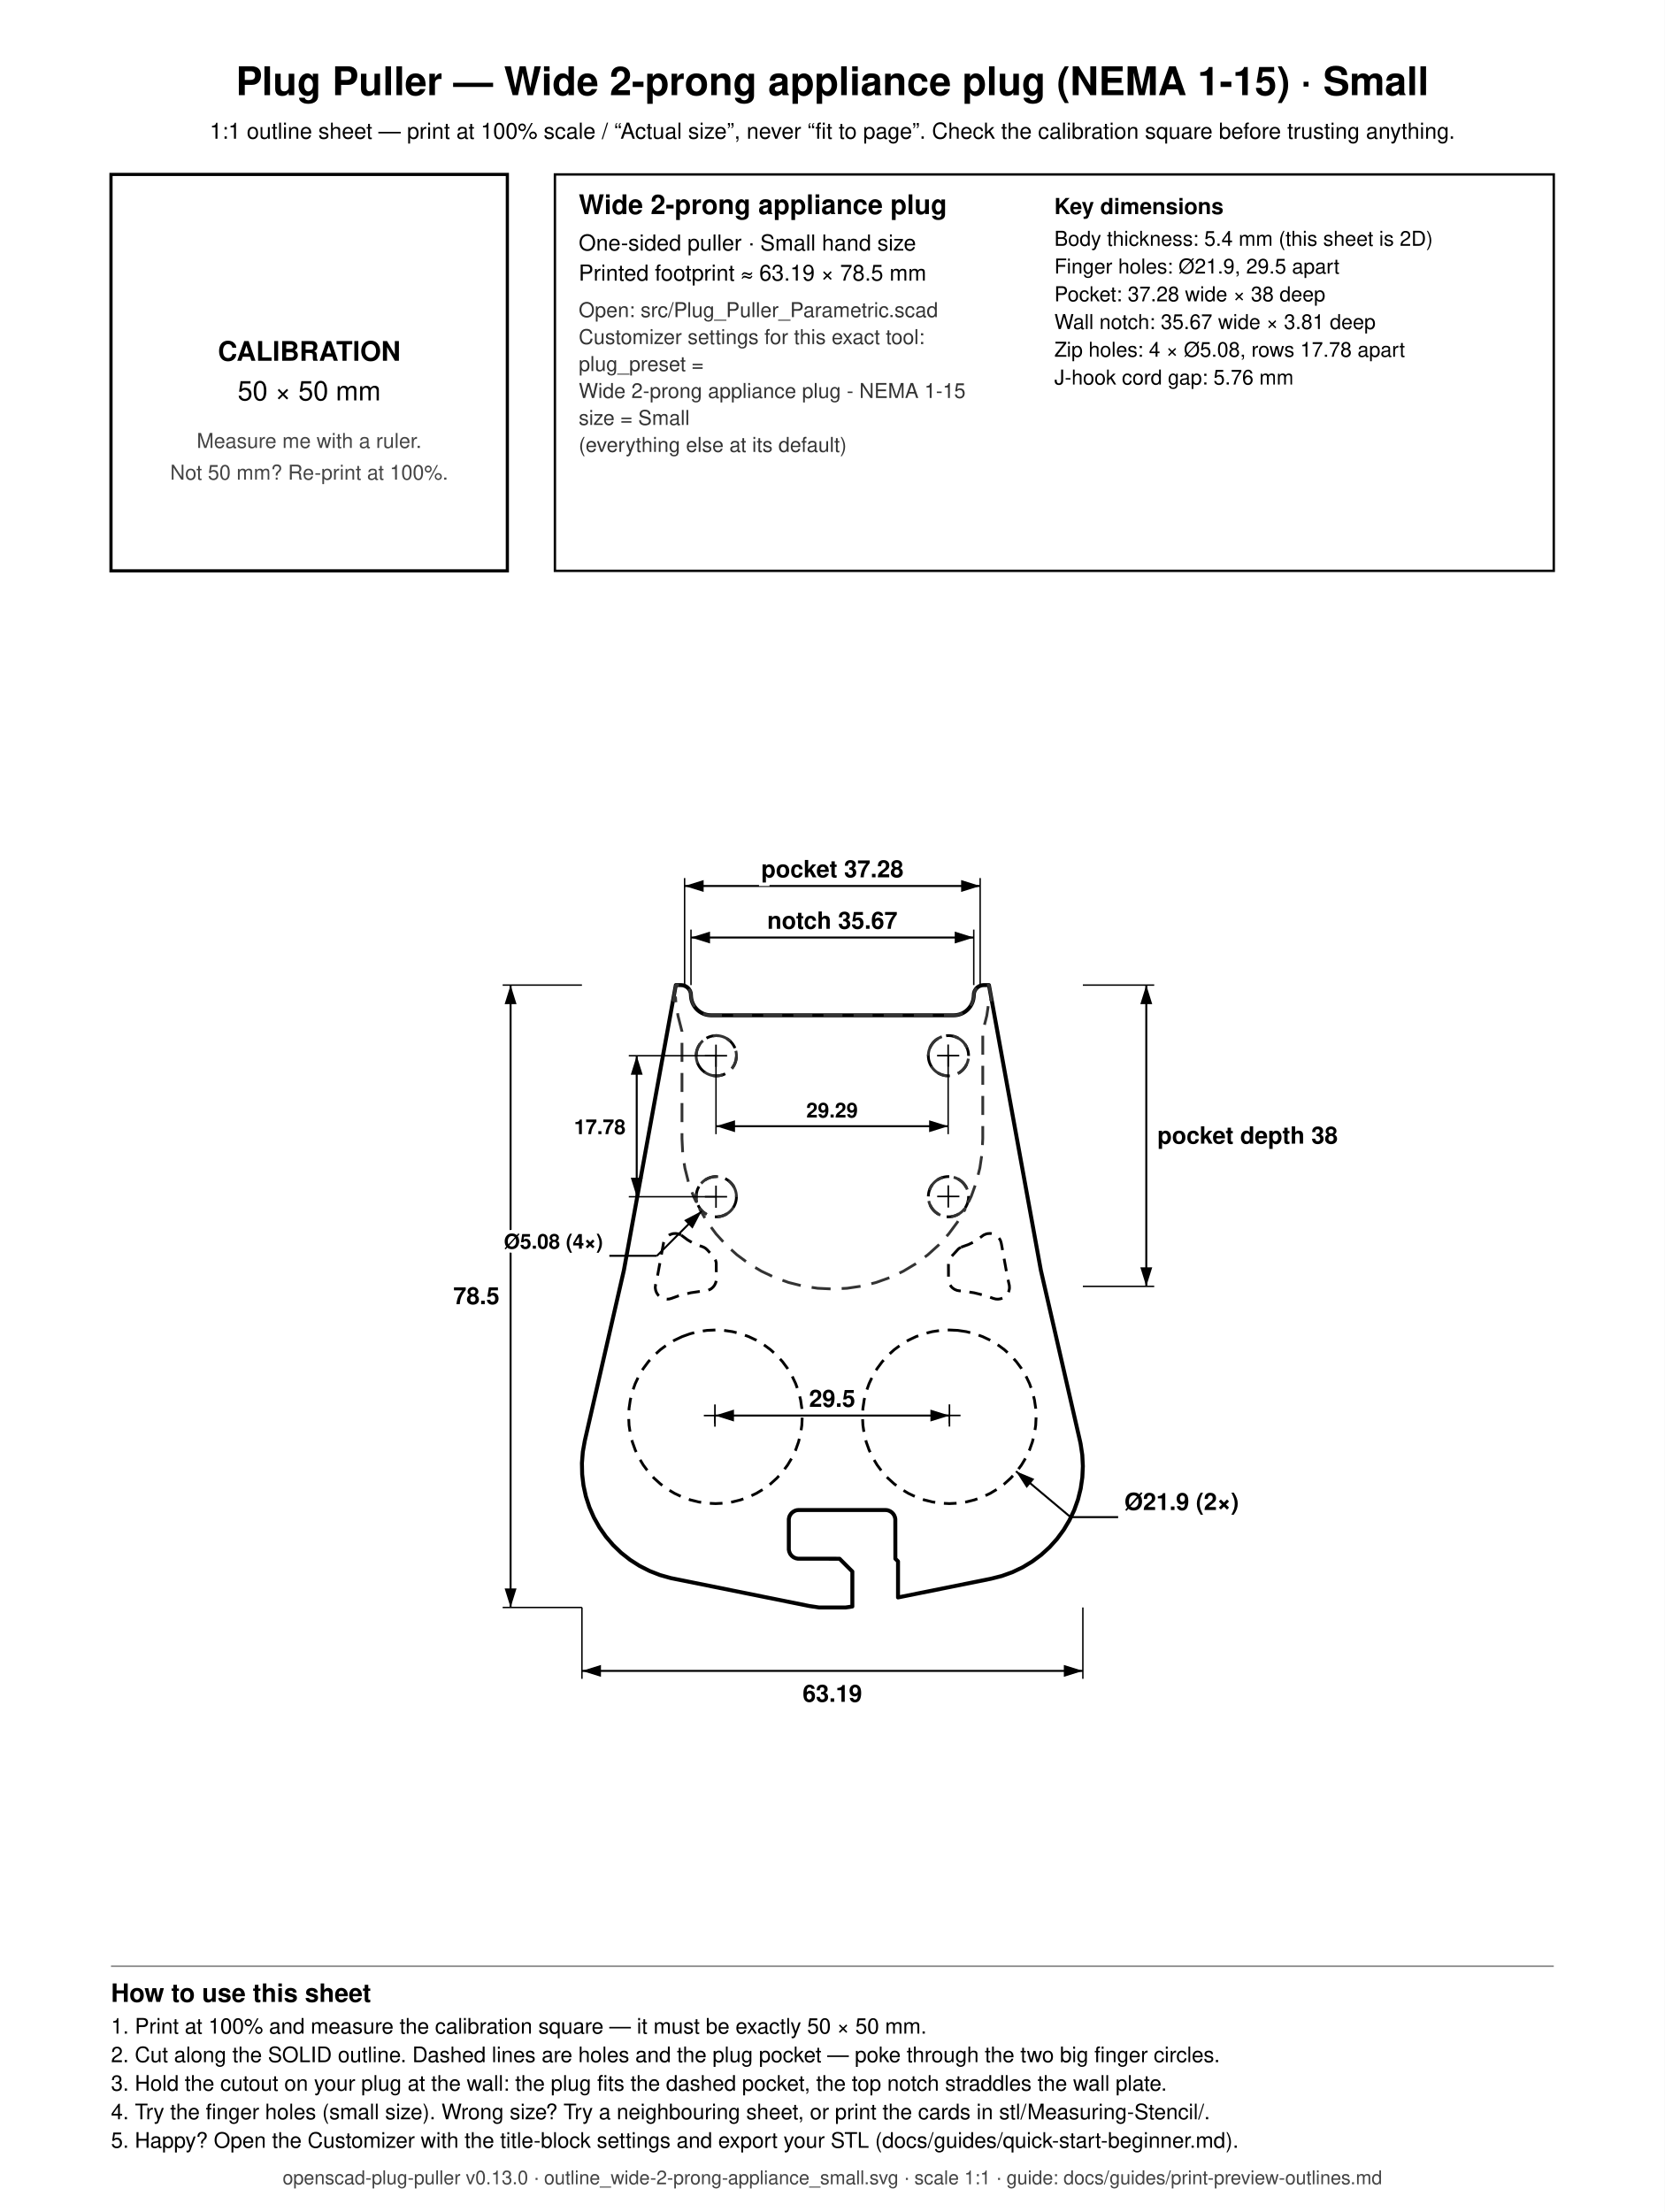
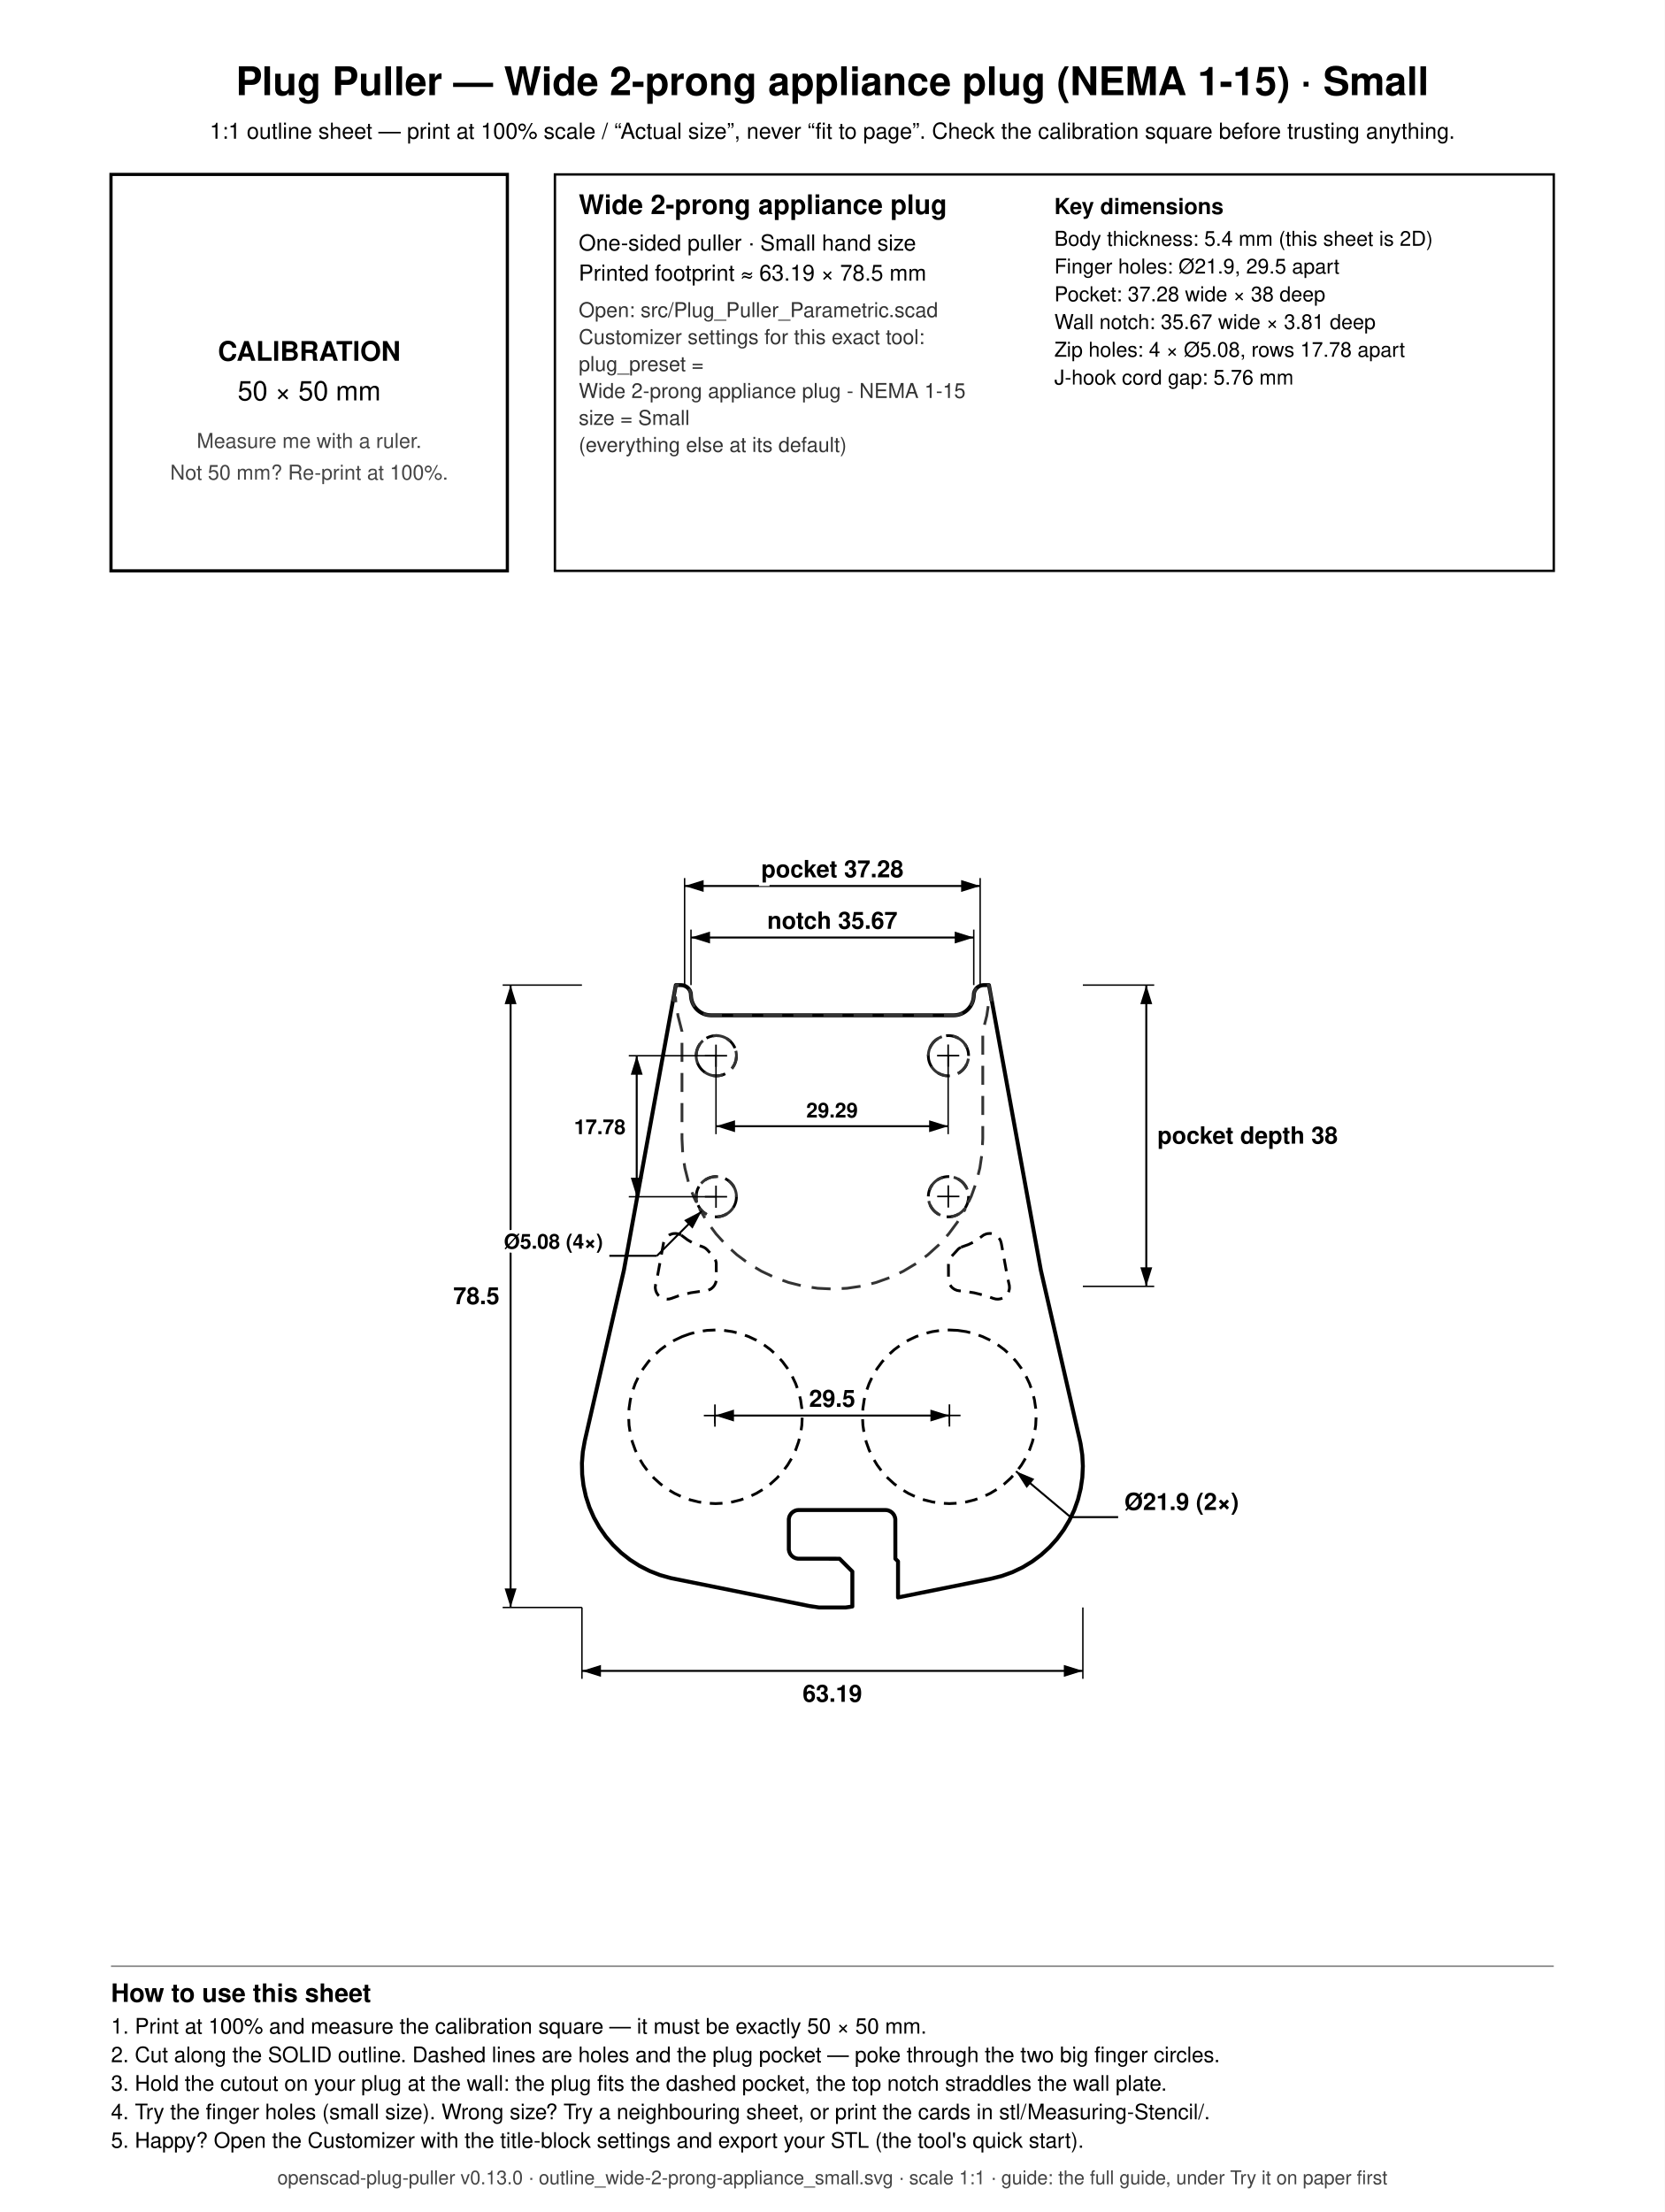
<svg xmlns="http://www.w3.org/2000/svg" width="210mm" height="279mm" viewBox="0 0 210 279">
  <rect x="0" y="0" width="210" height="279" fill="white" />
  <text x="105.000" y="12.000" font-family="Helvetica, Arial, sans-serif" font-size="5" font-weight="bold" text-anchor="middle" fill="black">Plug Puller — Wide 2-prong appliance plug (NEMA 1-15) · Small</text>
  <text x="105.000" y="17.500" font-family="Helvetica, Arial, sans-serif" font-size="2.8" font-weight="normal" text-anchor="middle" fill="black">1:1 outline sheet — print at 100% scale / “Actual size”, never “fit to page”. Check the calibration square before trusting anything.</text>
  <rect x="14" y="22" width="50" height="50" fill="none" stroke="black" stroke-width="0.4" />
  <text x="39.000" y="45.500" font-family="Helvetica, Arial, sans-serif" font-size="3.4" font-weight="bold" text-anchor="middle" fill="black">CALIBRATION</text>
  <text x="39.000" y="50.500" font-family="Helvetica, Arial, sans-serif" font-size="3.4" font-weight="normal" text-anchor="middle" fill="black">50 × 50 mm</text>
  <text x="39.000" y="56.500" font-family="Helvetica, Arial, sans-serif" font-size="2.6" font-weight="normal" text-anchor="middle" fill="#444444">Measure me with a ruler.</text>
  <text x="39.000" y="60.500" font-family="Helvetica, Arial, sans-serif" font-size="2.6" font-weight="normal" text-anchor="middle" fill="#444444">Not 50 mm? Re-print at 100%.</text>
  <rect x="70" y="22" width="126" height="50" fill="none" stroke="black" stroke-width="0.3" />
  <text x="73.000" y="27.000" font-family="Helvetica, Arial, sans-serif" font-size="3.4" font-weight="bold" text-anchor="start" fill="black">Wide 2-prong appliance plug</text>
  <text x="73.000" y="31.600" font-family="Helvetica, Arial, sans-serif" font-size="2.8" font-weight="normal" text-anchor="start" fill="black">One-sided puller · Small hand size</text>
  <text x="73.000" y="35.400" font-family="Helvetica, Arial, sans-serif" font-size="2.8" font-weight="normal" text-anchor="start" fill="black">Printed footprint ≈ 63.19 × 78.5 mm</text>
  <text x="73.000" y="40.000" font-family="Helvetica, Arial, sans-serif" font-size="2.6" font-weight="normal" text-anchor="start" fill="#333333">Open: src/Plug_Puller_Parametric.scad</text>
  <text x="73.000" y="43.400" font-family="Helvetica, Arial, sans-serif" font-size="2.6" font-weight="normal" text-anchor="start" fill="#333333">Customizer settings for this exact tool:</text>
  <text x="73.000" y="46.800" font-family="Helvetica, Arial, sans-serif" font-size="2.6" font-weight="normal" text-anchor="start" fill="#333333">  plug_preset =</text>
  <text x="73.000" y="50.200" font-family="Helvetica, Arial, sans-serif" font-size="2.6" font-weight="normal" text-anchor="start" fill="#333333">      Wide 2-prong appliance plug - NEMA 1-15</text>
  <text x="73.000" y="53.600" font-family="Helvetica, Arial, sans-serif" font-size="2.6" font-weight="normal" text-anchor="start" fill="#333333">  size = Small</text>
  <text x="73.000" y="57.000" font-family="Helvetica, Arial, sans-serif" font-size="2.6" font-weight="normal" text-anchor="start" fill="#333333">  (everything else at its default)</text>
  <text x="133.000" y="27.000" font-family="Helvetica, Arial, sans-serif" font-size="2.8" font-weight="bold" text-anchor="start" fill="black">Key dimensions</text>
  <text x="133.000" y="31.000" font-family="Helvetica, Arial, sans-serif" font-size="2.6" font-weight="normal" text-anchor="start" fill="black">Body thickness: 5.4 mm (this sheet is 2D)</text>
  <text x="133.000" y="34.500" font-family="Helvetica, Arial, sans-serif" font-size="2.6" font-weight="normal" text-anchor="start" fill="black">Finger holes: Ø21.9, 29.5 apart</text>
  <text x="133.000" y="38.000" font-family="Helvetica, Arial, sans-serif" font-size="2.6" font-weight="normal" text-anchor="start" fill="black">Pocket: 37.28 wide × 38 deep</text>
  <text x="133.000" y="41.500" font-family="Helvetica, Arial, sans-serif" font-size="2.6" font-weight="normal" text-anchor="start" fill="black">Wall notch: 35.67 wide × 3.81 deep</text>
  <text x="133.000" y="45.000" font-family="Helvetica, Arial, sans-serif" font-size="2.6" font-weight="normal" text-anchor="start" fill="black">Zip holes: 4 × Ø5.08, rows 17.78 apart</text>
  <text x="133.000" y="48.500" font-family="Helvetica, Arial, sans-serif" font-size="2.6" font-weight="normal" text-anchor="start" fill="black">J-hook cord gap: 5.76 mm</text>
  <line x1="14.000" y1="248.000" x2="196.000" y2="248.000" stroke="#888888" stroke-width="0.2" />
  <text x="14.000" y="252.500" font-family="Helvetica, Arial, sans-serif" font-size="3.2" font-weight="bold" text-anchor="start" fill="black">How to use this sheet</text>
  <text x="14.000" y="256.500" font-family="Helvetica, Arial, sans-serif" font-size="2.7" font-weight="normal" text-anchor="start" fill="black">1. Print at 100% and measure the calibration square — it must be exactly 50 × 50 mm.</text>
  <text x="14.000" y="260.100" font-family="Helvetica, Arial, sans-serif" font-size="2.7" font-weight="normal" text-anchor="start" fill="black">2. Cut along the SOLID outline. Dashed lines are holes and the plug pocket — poke through the two big finger circles.</text>
  <text x="14.000" y="263.700" font-family="Helvetica, Arial, sans-serif" font-size="2.7" font-weight="normal" text-anchor="start" fill="black">3. Hold the cutout on your plug at the wall: the plug fits the dashed pocket, the top notch straddles the wall plate.</text>
  <text x="14.000" y="267.300" font-family="Helvetica, Arial, sans-serif" font-size="2.7" font-weight="normal" text-anchor="start" fill="black">4. Try the finger holes (small size). Wrong size? Try a neighbouring sheet, or print the cards in stl/Measuring-Stencil/.</text>
-   <text x="14.000" y="270.900" font-family="Helvetica, Arial, sans-serif" font-size="2.7" font-weight="normal" text-anchor="start" fill="black">5. Happy? Open the Customizer with the title-block settings and export your STL (docs/guides/quick-start-beginner.md).</text>
-   <text x="105.000" y="275.500" font-family="Helvetica, Arial, sans-serif" font-size="2.4" font-weight="normal" text-anchor="middle" fill="#444444">openscad-plug-puller v0.13.0 · outline_wide-2-prong-appliance_small.svg · scale 1:1 · guide: docs/guides/print-preview-outlines.md</text>
+   <text x="14.000" y="270.900" font-family="Helvetica, Arial, sans-serif" font-size="2.7" font-weight="normal" text-anchor="start" fill="black">5. Happy? Open the Customizer with the title-block settings and export your STL (the tool's quick start).</text>
+   <text x="105.000" y="275.500" font-family="Helvetica, Arial, sans-serif" font-size="2.4" font-weight="normal" text-anchor="middle" fill="#444444">openscad-plug-puller v0.13.0 · outline_wide-2-prong-appliance_small.svg · scale 1:1 · guide: the full guide, under Try it on paper first</text>
  <path d="M 73.519 183.128 L 73.768 181.732 L 78.700 160.225 L 85.250 124.250 L 85.895 124.250 L 86.143 124.274 L 86.264 124.305 L 86.494 124.400 L 86.701 124.538 L 86.877 124.714 L 87.015 124.921 L 87.068 125.034 L 87.141 125.272 L 87.177 125.769 L 87.214 126.016 L 87.274 126.257 L 87.358 126.492 L 87.465 126.717 L 87.593 126.931 L 87.742 127.131 L 87.909 127.316 L 88.094 127.483 L 88.294 127.632 L 88.508 127.760 L 88.733 127.867 L 88.968 127.951 L 89.209 128.011 L 89.456 128.048 L 89.705 128.060 L 120.295 128.060 L 120.544 128.048 L 120.791 128.011 L 121.032 127.951 L 121.267 127.867 L 121.492 127.760 L 121.706 127.632 L 121.906 127.483 L 122.091 127.316 L 122.258 127.131 L 122.407 126.931 L 122.535 126.717 L 122.642 126.492 L 122.726 126.257 L 122.786 126.016 L 122.823 125.769 L 122.859 125.272 L 122.932 125.034 L 122.985 124.921 L 123.123 124.714 L 123.299 124.538 L 123.506 124.400 L 123.622 124.346 L 123.857 124.274 L 124.105 124.250 L 124.750 124.250 L 131.300 160.225 L 136.232 181.732 L 136.314 182.112 L 136.525 183.514 L 136.598 184.930 L 136.531 186.346 L 136.326 187.750 L 135.985 189.126 L 135.510 190.462 L 134.906 191.745 L 134.180 192.963 L 133.338 194.104 L 132.388 195.157 L 131.339 196.112 L 130.202 196.959 L 128.988 197.691 L 127.707 198.300 L 126.373 198.780 L 124.998 199.128 L 113.281 201.486 L 113.281 196.939 L 112.946 196.603 L 112.940 191.602 L 112.891 191.358 L 112.796 191.128 L 112.658 190.921 L 112.482 190.745 L 112.275 190.607 L 112.044 190.511 L 111.924 190.481 L 111.676 190.457 L 100.770 190.457 L 100.522 190.481 L 100.401 190.511 L 100.284 190.553 L 100.064 190.671 L 99.872 190.829 L 99.788 190.921 L 99.650 191.128 L 99.597 191.241 L 99.555 191.358 L 99.506 191.602 L 99.506 195.458 L 99.555 195.702 L 99.650 195.932 L 99.714 196.039 L 99.872 196.231 L 100.064 196.389 L 100.171 196.453 L 100.401 196.549 L 100.646 196.597 L 105.905 196.603 L 107.519 198.217 L 107.519 202.626 L 106.682 202.750 L 103.310 202.750 L 102.089 202.566 L 84.622 199.046 L 83.257 198.662 L 81.937 198.146 L 80.673 197.502 L 79.478 196.738 L 78.364 195.861 L 77.342 194.878 L 76.420 193.800 L 75.609 192.637 L 74.916 191.400 L 74.347 190.101 L 73.908 188.753 L 73.604 187.368 L 73.437 185.960 L 73.408 184.542 L 73.519 183.128 Z" fill="none" stroke="black" stroke-width="0.5" stroke-linejoin="round" />
  <path d="M 117.294 132.191 L 117.400 131.966 L 117.528 131.752 L 117.676 131.552 L 117.843 131.367 L 118.027 131.199 L 118.227 131.050 L 118.441 130.922 L 118.666 130.815 L 118.901 130.731 L 119.142 130.670 L 119.389 130.633 L 119.638 130.620 L 119.887 130.632 L 120.133 130.668 L 120.375 130.728 L 120.610 130.812 L 120.835 130.918 L 121.049 131.046 L 121.250 131.194 L 121.435 131.361 L 121.602 131.546 L 121.751 131.746 L 121.880 131.959 L 121.987 132.185 L 122.071 132.419 L 122.132 132.661 L 122.169 132.907 L 122.181 133.156 L 122.169 133.405 L 122.133 133.652 L 122.073 133.894 L 121.989 134.129 L 121.883 134.354 L 121.755 134.568 L 121.607 134.768 L 121.440 134.953 L 121.256 135.121 L 121.056 135.270 L 120.842 135.398 L 120.617 135.505 L 120.382 135.589 L 120.141 135.650 L 119.894 135.687 L 119.645 135.700 L 119.396 135.688 L 119.150 135.652 L 118.908 135.592 L 118.673 135.508 L 118.447 135.402 L 118.233 135.274 L 118.033 135.126 L 117.848 134.959 L 117.680 134.774 L 117.532 134.574 L 117.403 134.361 L 117.296 134.135 L 117.212 133.901 L 117.151 133.659 L 117.114 133.413 L 117.102 133.164 L 117.114 132.915 L 117.150 132.668 L 117.210 132.426 L 117.294 132.191 Z" fill="none" stroke="black" stroke-width="0.35" stroke-linejoin="round" stroke-dasharray="1.6,1.1" />
  <path d="M 118.227 148.830 L 118.441 148.702 L 118.666 148.595 L 118.901 148.511 L 119.142 148.450 L 119.389 148.413 L 119.638 148.400 L 119.887 148.412 L 120.133 148.448 L 120.375 148.508 L 120.610 148.592 L 120.835 148.698 L 121.049 148.826 L 121.250 148.974 L 121.435 149.141 L 121.602 149.326 L 121.751 149.526 L 121.880 149.739 L 121.987 149.965 L 122.071 150.199 L 122.132 150.441 L 122.169 150.687 L 122.181 150.936 L 122.169 151.185 L 122.133 151.432 L 122.073 151.674 L 121.989 151.909 L 121.883 152.134 L 121.755 152.348 L 121.607 152.548 L 121.440 152.733 L 121.256 152.901 L 121.056 153.050 L 120.842 153.178 L 120.617 153.285 L 120.382 153.369 L 120.141 153.430 L 119.894 153.467 L 119.645 153.480 L 119.396 153.468 L 119.150 153.432 L 118.908 153.372 L 118.673 153.288 L 118.447 153.182 L 118.233 153.054 L 118.033 152.906 L 117.848 152.739 L 117.680 152.554 L 117.532 152.354 L 117.403 152.141 L 117.296 151.915 L 117.212 151.681 L 117.151 151.439 L 117.114 151.193 L 117.102 150.944 L 117.114 150.695 L 117.150 150.448 L 117.210 150.206 L 117.294 149.971 L 117.400 149.746 L 117.528 149.532 L 117.676 149.332 L 117.843 149.147 L 118.027 148.979 L 118.227 148.830 Z" fill="none" stroke="black" stroke-width="0.35" stroke-linejoin="round" stroke-dasharray="1.6,1.1" />
  <path d="M 121.241 157.305 L 122.142 156.983 L 122.722 156.709 L 123.277 156.376 L 124.022 155.814 L 124.146 155.742 L 124.424 155.633 L 124.568 155.600 L 124.861 155.577 L 125.003 155.586 L 125.290 155.649 L 125.565 155.769 L 125.802 155.933 L 125.913 156.037 L 126.092 156.264 L 126.167 156.394 L 126.226 156.525 L 126.308 156.811 L 127.087 161.090 L 127.324 162.146 L 127.338 162.434 L 127.325 162.582 L 127.253 162.871 L 127.127 163.137 L 126.955 163.369 L 126.852 163.474 L 126.607 163.655 L 126.482 163.722 L 126.211 163.819 L 125.914 163.864 L 125.620 163.850 L 125.332 163.777 L 124.378 163.436 L 122.864 163.057 L 121.316 162.827 L 120.989 162.808 L 120.706 162.752 L 120.429 162.636 L 120.194 162.479 L 120.078 162.374 L 119.982 162.268 L 119.816 162.018 L 119.706 161.752 L 119.649 161.464 L 119.641 159.483 L 119.657 159.265 L 119.685 159.121 L 119.786 158.839 L 119.937 158.587 L 120.029 158.475 L 120.876 157.550 L 120.994 157.453 L 121.241 157.305 Z" fill="none" stroke="black" stroke-width="0.35" stroke-linejoin="round" stroke-dasharray="1.6,1.1" />
  <path d="M 87.819 133.164 L 87.831 132.915 L 87.867 132.668 L 87.927 132.426 L 88.011 132.191 L 88.117 131.966 L 88.245 131.752 L 88.393 131.552 L 88.560 131.367 L 88.744 131.199 L 88.944 131.050 L 89.158 130.922 L 89.383 130.815 L 89.618 130.731 L 89.859 130.670 L 90.106 130.633 L 90.355 130.620 L 90.604 130.632 L 90.850 130.668 L 91.092 130.728 L 91.327 130.812 L 91.553 130.918 L 91.767 131.046 L 91.967 131.194 L 92.152 131.361 L 92.320 131.546 L 92.468 131.746 L 92.597 131.959 L 92.704 132.185 L 92.788 132.419 L 92.849 132.661 L 92.886 132.907 L 92.898 133.156 L 92.886 133.405 L 92.850 133.652 L 92.790 133.894 L 92.706 134.129 L 92.600 134.354 L 92.472 134.568 L 92.324 134.768 L 92.157 134.953 L 91.973 135.121 L 91.773 135.270 L 91.559 135.398 L 91.334 135.505 L 91.099 135.589 L 90.858 135.650 L 90.611 135.687 L 90.362 135.700 L 90.113 135.688 L 89.867 135.652 L 89.625 135.592 L 89.390 135.508 L 89.165 135.402 L 88.951 135.274 L 88.750 135.126 L 88.565 134.959 L 88.398 134.774 L 88.249 134.574 L 88.120 134.361 L 88.013 134.135 L 87.929 133.901 L 87.868 133.659 L 87.831 133.413 L 87.819 133.164 Z" fill="none" stroke="black" stroke-width="0.35" stroke-linejoin="round" stroke-dasharray="1.6,1.1" />
  <path d="M 87.831 151.193 L 87.819 150.944 L 87.831 150.695 L 87.867 150.448 L 87.927 150.206 L 88.011 149.971 L 88.117 149.746 L 88.245 149.532 L 88.393 149.332 L 88.560 149.147 L 88.744 148.979 L 88.944 148.830 L 89.158 148.702 L 89.383 148.595 L 89.618 148.511 L 89.859 148.450 L 90.106 148.413 L 90.355 148.400 L 90.604 148.412 L 90.850 148.448 L 91.092 148.508 L 91.327 148.592 L 91.553 148.698 L 91.767 148.826 L 91.967 148.974 L 92.152 149.141 L 92.320 149.326 L 92.468 149.526 L 92.597 149.739 L 92.704 149.965 L 92.788 150.199 L 92.849 150.441 L 92.886 150.687 L 92.898 150.936 L 92.886 151.185 L 92.850 151.432 L 92.790 151.674 L 92.706 151.909 L 92.600 152.134 L 92.472 152.348 L 92.324 152.548 L 92.157 152.733 L 91.973 152.901 L 91.773 153.050 L 91.559 153.178 L 91.334 153.285 L 91.099 153.369 L 90.858 153.430 L 90.611 153.467 L 90.362 153.480 L 90.113 153.468 L 89.867 153.432 L 89.625 153.372 L 89.390 153.288 L 89.165 153.182 L 88.951 153.054 L 88.750 152.906 L 88.565 152.739 L 88.398 152.554 L 88.249 152.354 L 88.120 152.141 L 88.013 151.915 L 87.929 151.681 L 87.868 151.439 L 87.831 151.193 Z" fill="none" stroke="black" stroke-width="0.35" stroke-linejoin="round" stroke-dasharray="1.6,1.1" />
  <path d="M 85.936 155.788 L 86.723 156.376 L 87.274 156.707 L 87.858 156.983 L 88.754 157.302 L 89.006 157.453 L 89.227 157.653 L 90.021 158.533 L 90.181 158.774 L 90.242 158.902 L 90.330 159.188 L 90.351 159.328 L 90.359 161.314 L 90.343 161.532 L 90.313 161.685 L 90.271 161.822 L 90.145 162.088 L 89.970 162.324 L 89.752 162.521 L 89.634 162.601 L 89.364 162.729 L 89.079 162.800 L 88.685 162.827 L 87.136 163.057 L 85.622 163.436 L 84.668 163.777 L 84.409 163.845 L 84.116 163.865 L 83.824 163.828 L 83.546 163.734 L 83.296 163.592 L 83.069 163.395 L 82.976 163.288 L 82.817 163.034 L 82.714 162.765 L 82.663 162.470 L 82.660 162.328 L 82.698 162.027 L 82.913 161.090 L 83.714 156.712 L 83.813 156.435 L 83.964 156.183 L 84.161 155.965 L 84.393 155.793 L 84.527 155.721 L 84.804 155.622 L 84.944 155.594 L 85.242 155.579 L 85.533 155.622 L 85.805 155.719 L 85.936 155.788 Z" fill="none" stroke="black" stroke-width="0.35" stroke-linejoin="round" stroke-dasharray="1.6,1.1" />
  <path d="M 86.056 168.585 L 87.068 168.223 L 88.110 167.961 L 89.173 167.803 L 90.246 167.750 L 91.320 167.803 L 92.383 167.960 L 93.425 168.221 L 94.437 168.582 L 95.408 169.041 L 96.330 169.594 L 97.194 170.233 L 97.990 170.955 L 98.712 171.751 L 99.352 172.614 L 99.905 173.535 L 100.365 174.506 L 100.727 175.518 L 100.989 176.560 L 101.147 177.623 L 101.200 178.696 L 101.147 179.770 L 100.990 180.833 L 100.729 181.875 L 100.368 182.887 L 99.909 183.858 L 99.356 184.780 L 98.717 185.644 L 97.995 186.440 L 97.199 187.162 L 96.336 187.802 L 95.415 188.355 L 94.444 188.815 L 93.432 189.177 L 92.390 189.439 L 91.327 189.597 L 90.254 189.650 L 89.180 189.597 L 88.117 189.440 L 87.075 189.179 L 86.063 188.818 L 85.092 188.359 L 84.170 187.806 L 83.306 187.167 L 82.510 186.445 L 81.788 185.649 L 81.148 184.786 L 80.595 183.865 L 80.135 182.894 L 79.773 181.882 L 79.511 180.840 L 79.353 179.777 L 79.300 178.704 L 79.353 177.630 L 79.510 176.567 L 79.771 175.525 L 80.132 174.513 L 80.591 173.542 L 81.144 172.620 L 81.783 171.756 L 82.505 170.960 L 83.301 170.238 L 84.164 169.598 L 85.085 169.045 L 86.056 168.585 Z" fill="none" stroke="black" stroke-width="0.35" stroke-linejoin="round" stroke-dasharray="1.6,1.1" />
  <path d="M 120.820 167.803 L 121.883 167.960 L 122.925 168.221 L 123.937 168.582 L 124.908 169.041 L 125.830 169.594 L 126.694 170.233 L 127.490 170.955 L 128.212 171.751 L 128.852 172.614 L 129.405 173.535 L 129.865 174.506 L 130.227 175.518 L 130.489 176.560 L 130.647 177.623 L 130.700 178.696 L 130.647 179.770 L 130.490 180.833 L 130.229 181.875 L 129.868 182.887 L 129.409 183.858 L 128.856 184.780 L 128.217 185.644 L 127.495 186.440 L 126.699 187.162 L 125.836 187.802 L 124.915 188.355 L 123.944 188.815 L 122.932 189.177 L 121.890 189.439 L 120.827 189.597 L 119.754 189.650 L 118.680 189.597 L 117.617 189.440 L 116.575 189.179 L 115.563 188.818 L 114.592 188.359 L 113.670 187.806 L 112.806 187.167 L 112.010 186.445 L 111.288 185.649 L 110.648 184.786 L 110.095 183.865 L 109.635 182.894 L 109.273 181.882 L 109.011 180.840 L 108.853 179.777 L 108.800 178.704 L 108.853 177.630 L 109.010 176.567 L 109.271 175.525 L 109.632 174.513 L 110.091 173.542 L 110.644 172.620 L 111.283 171.756 L 112.005 170.960 L 112.801 170.238 L 113.664 169.598 L 114.585 169.045 L 115.556 168.585 L 116.568 168.223 L 117.610 167.961 L 118.673 167.803 L 119.746 167.750 L 120.820 167.803 Z" fill="none" stroke="black" stroke-width="0.35" stroke-linejoin="round" stroke-dasharray="1.6,1.1" />
  <path d="M 85.000 126.155 L 84.971 126.175 L 84.937 126.171 L 84.914 126.146 L 84.911 126.116 L 85.248 124.286 L 85.301 124.250 L 85.901 124.251 L 86.134 124.274 L 86.256 124.303 L 86.493 124.400 L 86.708 124.546 L 86.876 124.715 L 87.010 124.914 L 87.068 125.034 L 87.140 125.272 L 87.177 125.766 L 87.213 126.012 L 87.273 126.254 L 87.357 126.489 L 87.463 126.714 L 87.591 126.928 L 87.739 127.128 L 87.906 127.313 L 88.097 127.486 L 88.297 127.634 L 88.511 127.762 L 88.732 127.866 L 88.967 127.950 L 89.208 128.011 L 89.452 128.047 L 89.707 128.060 L 120.297 128.060 L 120.548 128.047 L 120.794 128.010 L 121.036 127.949 L 121.270 127.865 L 121.496 127.758 L 121.705 127.632 L 121.903 127.486 L 122.088 127.319 L 122.256 127.134 L 122.405 126.934 L 122.533 126.721 L 122.640 126.495 L 122.724 126.261 L 122.785 126.019 L 122.822 125.772 L 122.860 125.272 L 122.932 125.034 L 122.985 124.921 L 123.124 124.715 L 123.300 124.539 L 123.514 124.396 L 123.631 124.343 L 123.857 124.275 L 124.111 124.250 L 124.698 124.250 L 124.740 124.266 L 124.759 124.301 L 125.086 126.118 L 125.051 126.161 L 124.998 126.145 L 124.875 125.808 L 124.839 125.785 L 124.798 125.797 L 124.782 125.832 L 124.763 126.193 L 124.479 128.108 L 123.971 130.106 L 123.971 143.614 L 123.881 145.462 L 123.608 147.304 L 123.156 149.110 L 122.530 150.863 L 122.212 151.536 L 122.174 151.567 L 122.133 151.557 L 122.114 151.519 L 122.169 151.193 L 122.181 150.944 L 122.169 150.690 L 122.132 150.441 L 122.071 150.199 L 121.987 149.967 L 121.883 149.746 L 121.755 149.532 L 121.607 149.332 L 121.440 149.147 L 121.256 148.979 L 121.056 148.830 L 120.842 148.702 L 120.617 148.595 L 120.382 148.511 L 120.141 148.450 L 119.894 148.413 L 119.645 148.400 L 119.396 148.412 L 119.150 148.448 L 118.908 148.508 L 118.671 148.593 L 118.445 148.700 L 118.231 148.828 L 118.031 148.976 L 117.846 149.143 L 117.676 149.332 L 117.528 149.532 L 117.400 149.746 L 117.294 149.971 L 117.210 150.206 L 117.150 150.448 L 117.114 150.695 L 117.102 150.941 L 117.114 151.188 L 117.150 151.434 L 117.212 151.681 L 117.296 151.915 L 117.402 152.138 L 117.528 152.348 L 117.676 152.548 L 117.848 152.739 L 118.031 152.904 L 118.231 153.052 L 118.441 153.178 L 118.666 153.285 L 118.901 153.369 L 119.142 153.430 L 119.396 153.468 L 119.645 153.480 L 119.889 153.468 L 120.133 153.432 L 120.375 153.372 L 120.617 153.285 L 120.840 153.179 L 121.049 153.054 L 121.250 152.906 L 121.434 152.739 L 121.653 152.490 L 121.695 152.481 L 121.728 152.507 L 121.724 152.564 L 120.778 154.143 L 119.661 155.649 L 118.411 157.028 L 117.031 158.278 L 115.535 159.386 L 113.938 160.343 L 112.254 161.138 L 110.501 161.765 L 108.695 162.217 L 106.853 162.489 L 104.994 162.580 L 103.134 162.488 L 101.293 162.214 L 99.487 161.761 L 97.734 161.134 L 96.051 160.337 L 94.455 159.379 L 92.960 158.270 L 91.581 157.019 L 90.331 155.639 L 89.222 154.143 L 88.282 152.549 L 88.306 152.503 L 88.362 152.507 L 88.560 152.733 L 88.744 152.901 L 88.949 153.052 L 89.162 153.181 L 89.385 153.286 L 89.620 153.370 L 89.862 153.431 L 90.108 153.467 L 90.355 153.480 L 90.604 153.468 L 90.855 153.431 L 91.092 153.372 L 91.327 153.288 L 91.553 153.182 L 91.767 153.054 L 91.973 152.901 L 92.157 152.733 L 92.324 152.548 L 92.472 152.348 L 92.600 152.134 L 92.706 151.909 L 92.790 151.674 L 92.850 151.432 L 92.886 151.185 L 92.898 150.936 L 92.886 150.687 L 92.849 150.441 L 92.788 150.199 L 92.704 149.965 L 92.597 149.739 L 92.468 149.526 L 92.323 149.330 L 92.155 149.145 L 91.973 148.979 L 91.767 148.826 L 91.553 148.698 L 91.327 148.592 L 91.092 148.508 L 90.850 148.448 L 90.604 148.412 L 90.360 148.400 L 90.113 148.412 L 89.867 148.448 L 89.625 148.508 L 89.390 148.592 L 89.165 148.698 L 88.951 148.826 L 88.744 148.979 L 88.560 149.147 L 88.393 149.332 L 88.245 149.532 L 88.117 149.746 L 88.013 149.967 L 87.929 150.199 L 87.867 150.448 L 87.831 150.695 L 87.819 150.944 L 87.831 151.193 L 87.886 151.520 L 87.866 151.558 L 87.819 151.566 L 87.789 151.537 L 87.470 150.863 L 86.847 149.122 L 86.394 147.316 L 86.120 145.474 L 86.029 143.614 L 86.028 130.100 L 85.521 128.108 L 85.237 126.193 L 85.218 125.827 L 85.190 125.789 L 85.151 125.787 L 85.123 125.813 L 85.000 126.155 Z" fill="none" stroke="#333333" stroke-width="0.35" stroke-linejoin="round" stroke-dasharray="2.4,1.4" />
  <path d="M 117.210 132.425 L 117.294 132.190 L 117.400 131.965 L 117.528 131.751 L 117.677 131.551 L 117.844 131.366 L 118.028 131.198 L 118.228 131.050 L 118.442 130.921 L 118.667 130.815 L 118.902 130.730 L 119.144 130.670 L 119.390 130.633 L 119.639 130.620 L 119.888 130.632 L 120.135 130.669 L 120.376 130.729 L 120.611 130.813 L 120.837 130.919 L 121.050 131.047 L 121.251 131.195 L 121.436 131.362 L 121.603 131.547 L 121.752 131.747 L 121.880 131.961 L 121.987 132.186 L 122.071 132.420 L 122.132 132.662 L 122.169 132.909 L 122.181 133.158 L 122.169 133.406 L 122.133 133.653 L 122.073 133.895 L 121.989 134.130 L 121.882 134.355 L 121.755 134.569 L 121.606 134.769 L 121.439 134.954 L 121.255 135.122 L 121.055 135.270 L 120.841 135.399 L 120.616 135.505 L 120.381 135.590 L 120.139 135.650 L 119.893 135.687 L 119.644 135.700 L 119.395 135.688 L 119.148 135.651 L 118.907 135.591 L 118.672 135.507 L 118.446 135.401 L 118.232 135.273 L 118.032 135.125 L 117.847 134.958 L 117.680 134.773 L 117.531 134.573 L 117.403 134.359 L 117.296 134.134 L 117.212 133.900 L 117.151 133.658 L 117.114 133.411 L 117.102 133.162 L 117.114 132.914 L 117.150 132.667 L 117.210 132.425 Z" fill="none" stroke="#333333" stroke-width="0.35" stroke-linejoin="round" stroke-dasharray="2.4,1.4" />
  <path d="M 87.831 133.411 L 87.819 133.162 L 87.831 132.914 L 87.867 132.667 L 87.927 132.425 L 88.011 132.190 L 88.118 131.965 L 88.245 131.751 L 88.394 131.551 L 88.561 131.366 L 88.745 131.198 L 88.945 131.050 L 89.159 130.921 L 89.384 130.815 L 89.619 130.730 L 89.861 130.670 L 90.107 130.633 L 90.356 130.620 L 90.605 130.632 L 90.852 130.669 L 91.093 130.729 L 91.328 130.813 L 91.554 130.919 L 91.768 131.047 L 91.968 131.195 L 92.153 131.362 L 92.320 131.547 L 92.469 131.747 L 92.597 131.961 L 92.704 132.186 L 92.788 132.420 L 92.849 132.662 L 92.886 132.909 L 92.898 133.158 L 92.886 133.406 L 92.850 133.653 L 92.790 133.895 L 92.706 134.130 L 92.600 134.355 L 92.472 134.569 L 92.323 134.769 L 92.156 134.954 L 91.972 135.122 L 91.772 135.270 L 91.558 135.399 L 91.333 135.505 L 91.098 135.590 L 90.856 135.650 L 90.610 135.687 L 90.361 135.700 L 90.112 135.688 L 89.865 135.651 L 89.624 135.591 L 89.389 135.507 L 89.163 135.401 L 88.950 135.273 L 88.749 135.125 L 88.564 134.958 L 88.397 134.773 L 88.248 134.573 L 88.120 134.359 L 88.013 134.134 L 87.929 133.900 L 87.868 133.658 L 87.831 133.411 Z" fill="none" stroke="#333333" stroke-width="0.35" stroke-linejoin="round" stroke-dasharray="2.4,1.4" />
  <line x1="88.786" y1="178.544" x2="91.586" y2="178.544" stroke="black" stroke-width="0.2" />
  <line x1="90.186" y1="177.144" x2="90.186" y2="179.944" stroke="black" stroke-width="0.2" />
  <line x1="118.367" y1="178.532" x2="121.167" y2="178.532" stroke="black" stroke-width="0.2" />
  <line x1="119.767" y1="177.132" x2="119.767" y2="179.932" stroke="black" stroke-width="0.2" />
  <line x1="88.920" y1="150.944" x2="91.720" y2="150.944" stroke="black" stroke-width="0.2" />
  <line x1="90.320" y1="149.544" x2="90.320" y2="152.344" stroke="black" stroke-width="0.2" />
  <line x1="118.220" y1="150.908" x2="121.020" y2="150.908" stroke="black" stroke-width="0.2" />
  <line x1="119.620" y1="149.508" x2="119.620" y2="152.308" stroke="black" stroke-width="0.2" />
  <line x1="88.919" y1="133.160" x2="91.719" y2="133.160" stroke="black" stroke-width="0.2" />
  <line x1="90.319" y1="131.760" x2="90.319" y2="134.560" stroke="black" stroke-width="0.2" />
  <line x1="118.205" y1="133.145" x2="121.005" y2="133.145" stroke="black" stroke-width="0.2" />
  <line x1="119.605" y1="131.745" x2="119.605" y2="134.545" stroke="black" stroke-width="0.2" />
  <line x1="73.408" y1="124.250" x2="63.408" y2="124.250" stroke="black" stroke-width="0.18" />
  <line x1="73.408" y1="202.750" x2="63.408" y2="202.750" stroke="black" stroke-width="0.18" />
  <line x1="64.408" y1="124.250" x2="64.408" y2="202.750" stroke="black" stroke-width="0.25" />
  <polygon points="64.408,124.250 65.158,126.650 63.658,126.650" fill="black" />
  <polygon points="64.408,202.750 63.658,200.350 65.158,200.350" fill="black" />
  <text x="63.008" y="164.500" font-family="Helvetica, Arial, sans-serif" font-size="3" font-weight="bold" text-anchor="end" fill="black" paint-order="stroke" stroke="white" stroke-width="0.9">78.5</text>
  <line x1="73.408" y1="202.750" x2="73.408" y2="211.750" stroke="black" stroke-width="0.18" />
  <line x1="136.598" y1="202.750" x2="136.598" y2="211.750" stroke="black" stroke-width="0.18" />
  <line x1="73.408" y1="210.750" x2="136.598" y2="210.750" stroke="black" stroke-width="0.25" />
  <polygon points="73.408,210.750 75.808,210.000 75.808,211.500" fill="black" />
  <polygon points="136.598,210.750 134.198,211.500 134.198,210.000" fill="black" />
  <text x="105.003" y="214.650" font-family="Helvetica, Arial, sans-serif" font-size="3" font-weight="bold" text-anchor="middle" fill="black" paint-order="stroke" stroke="white" stroke-width="0.9">63.19</text>
  <line x1="87.165" y1="124.250" x2="87.165" y2="117.250" stroke="black" stroke-width="0.18" />
  <line x1="122.835" y1="124.250" x2="122.835" y2="117.250" stroke="black" stroke-width="0.18" />
  <line x1="87.165" y1="118.250" x2="122.835" y2="118.250" stroke="black" stroke-width="0.25" />
  <polygon points="87.165,118.250 89.565,117.500 89.565,119.000" fill="black" />
  <polygon points="122.835,118.250 120.435,119.000 120.435,117.500" fill="black" />
  <text x="105.000" y="117.150" font-family="Helvetica, Arial, sans-serif" font-size="3" font-weight="bold" text-anchor="middle" fill="black" paint-order="stroke" stroke="white" stroke-width="0.9">notch 35.67</text>
  <line x1="86.359" y1="124.250" x2="86.359" y2="110.750" stroke="black" stroke-width="0.18" />
  <line x1="123.641" y1="124.250" x2="123.641" y2="110.750" stroke="black" stroke-width="0.18" />
  <line x1="86.359" y1="111.750" x2="123.641" y2="111.750" stroke="black" stroke-width="0.25" />
  <polygon points="86.359,111.750 88.759,111.000 88.759,112.500" fill="black" />
  <polygon points="123.641,111.750 121.241,112.500 121.241,111.000" fill="black" />
  <text x="105.000" y="110.650" font-family="Helvetica, Arial, sans-serif" font-size="3" font-weight="bold" text-anchor="middle" fill="black" paint-order="stroke" stroke="white" stroke-width="0.9">pocket 37.28</text>
  <line x1="136.598" y1="124.250" x2="145.598" y2="124.250" stroke="black" stroke-width="0.18" />
  <line x1="136.598" y1="162.250" x2="145.598" y2="162.250" stroke="black" stroke-width="0.18" />
  <line x1="144.598" y1="124.250" x2="144.598" y2="162.250" stroke="black" stroke-width="0.25" />
  <polygon points="144.598,124.250 145.348,126.650 143.848,126.650" fill="black" />
  <polygon points="144.598,162.250 143.848,159.850 145.348,159.850" fill="black" />
  <text x="145.998" y="144.250" font-family="Helvetica, Arial, sans-serif" font-size="3" font-weight="bold" text-anchor="start" fill="black" paint-order="stroke" stroke="white" stroke-width="0.9">pocket depth 38</text>
  <line x1="90.186" y1="178.544" x2="90.186" y2="179.544" stroke="black" stroke-width="0.18" />
  <line x1="119.767" y1="178.544" x2="119.767" y2="179.544" stroke="black" stroke-width="0.18" />
  <line x1="90.186" y1="178.544" x2="119.767" y2="178.544" stroke="black" stroke-width="0.25" />
  <polygon points="90.186,178.544 92.586,177.794 92.586,179.294" fill="black" />
  <polygon points="119.767,178.544 117.367,179.294 117.367,177.794" fill="black" />
  <text x="104.976" y="177.444" font-family="Helvetica, Arial, sans-serif" font-size="3" font-weight="bold" text-anchor="middle" fill="black" paint-order="stroke" stroke="white" stroke-width="0.9">29.5</text>
  <line x1="128.153" y1="185.570" x2="135.048" y2="191.355" stroke="black" stroke-width="0.25" />
  <polygon points="128.153,185.570 130.474,186.538 129.510,187.687" fill="black" />
  <line x1="135.048" y1="191.355" x2="141.048" y2="191.355" stroke="black" stroke-width="0.25" />
  <text x="141.848" y="190.455" font-family="Helvetica, Arial, sans-serif" font-size="3" font-weight="bold" text-anchor="start" fill="black" paint-order="stroke" stroke="white" stroke-width="0.9">Ø21.9 (2×)</text>
  <line x1="90.319" y1="133.160" x2="90.319" y2="143.052" stroke="black" stroke-width="0.18" />
  <line x1="119.605" y1="133.160" x2="119.605" y2="143.052" stroke="black" stroke-width="0.18" />
  <line x1="90.319" y1="142.052" x2="119.605" y2="142.052" stroke="black" stroke-width="0.25" />
  <polygon points="90.319,142.052 92.719,141.302 92.719,142.802" fill="black" />
  <polygon points="119.605,142.052 117.205,142.802 117.205,141.302" fill="black" />
  <text x="104.962" y="140.952" font-family="Helvetica, Arial, sans-serif" font-size="2.6" font-weight="bold" text-anchor="middle" fill="black" paint-order="stroke" stroke="white" stroke-width="0.9">29.29</text>
  <line x1="90.319" y1="133.160" x2="79.319" y2="133.160" stroke="black" stroke-width="0.18" />
  <line x1="90.319" y1="150.944" x2="79.319" y2="150.944" stroke="black" stroke-width="0.18" />
  <line x1="80.319" y1="133.160" x2="80.319" y2="150.944" stroke="black" stroke-width="0.25" />
  <polygon points="80.319,133.160 81.069,135.560 79.569,135.560" fill="black" />
  <polygon points="80.319,150.944 79.569,148.544 81.069,148.544" fill="black" />
  <text x="78.919" y="143.052" font-family="Helvetica, Arial, sans-serif" font-size="2.6" font-weight="bold" text-anchor="end" fill="black" paint-order="stroke" stroke="white" stroke-width="0.9">17.78</text>
  <line x1="88.524" y1="152.740" x2="82.867" y2="158.396" stroke="black" stroke-width="0.25" />
  <polygon points="88.524,152.740 87.357,154.967 86.297,153.906" fill="black" />
  <line x1="82.867" y1="158.396" x2="76.867" y2="158.396" stroke="black" stroke-width="0.25" />
  <text x="76.067" y="157.496" font-family="Helvetica, Arial, sans-serif" font-size="2.6" font-weight="bold" text-anchor="end" fill="black" paint-order="stroke" stroke="white" stroke-width="0.9">Ø5.08 (4×)</text>
</svg>
